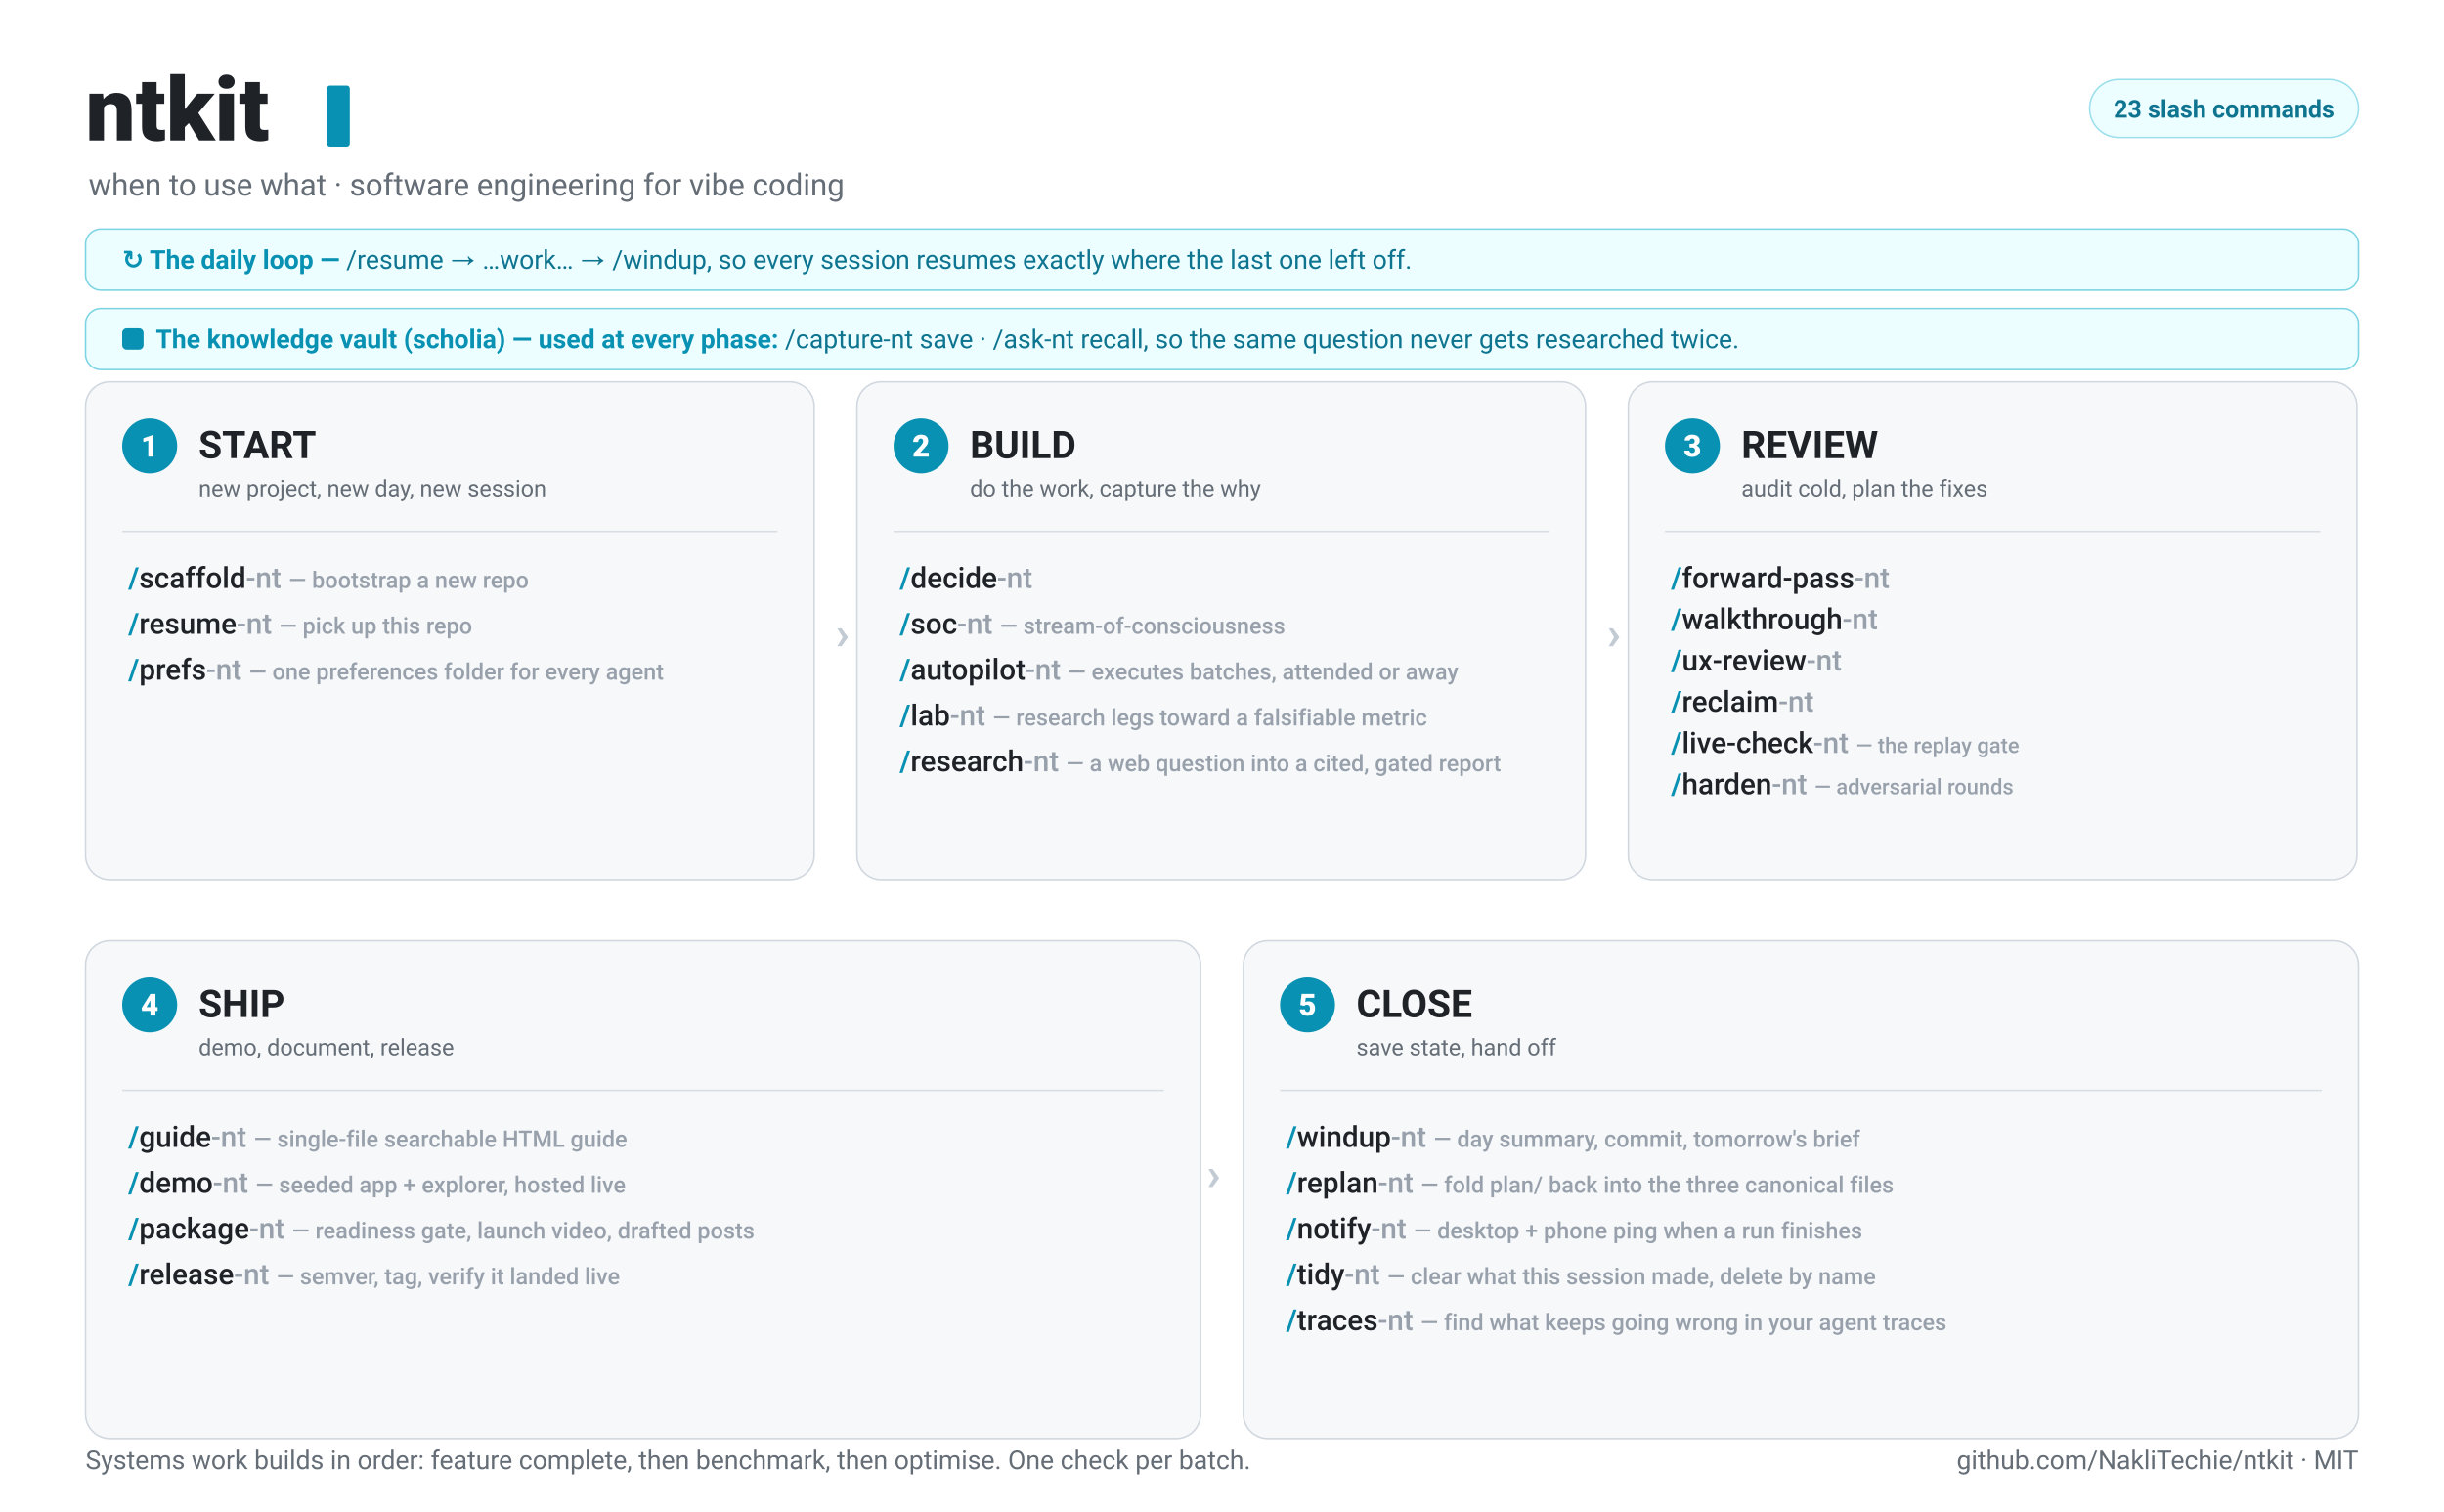
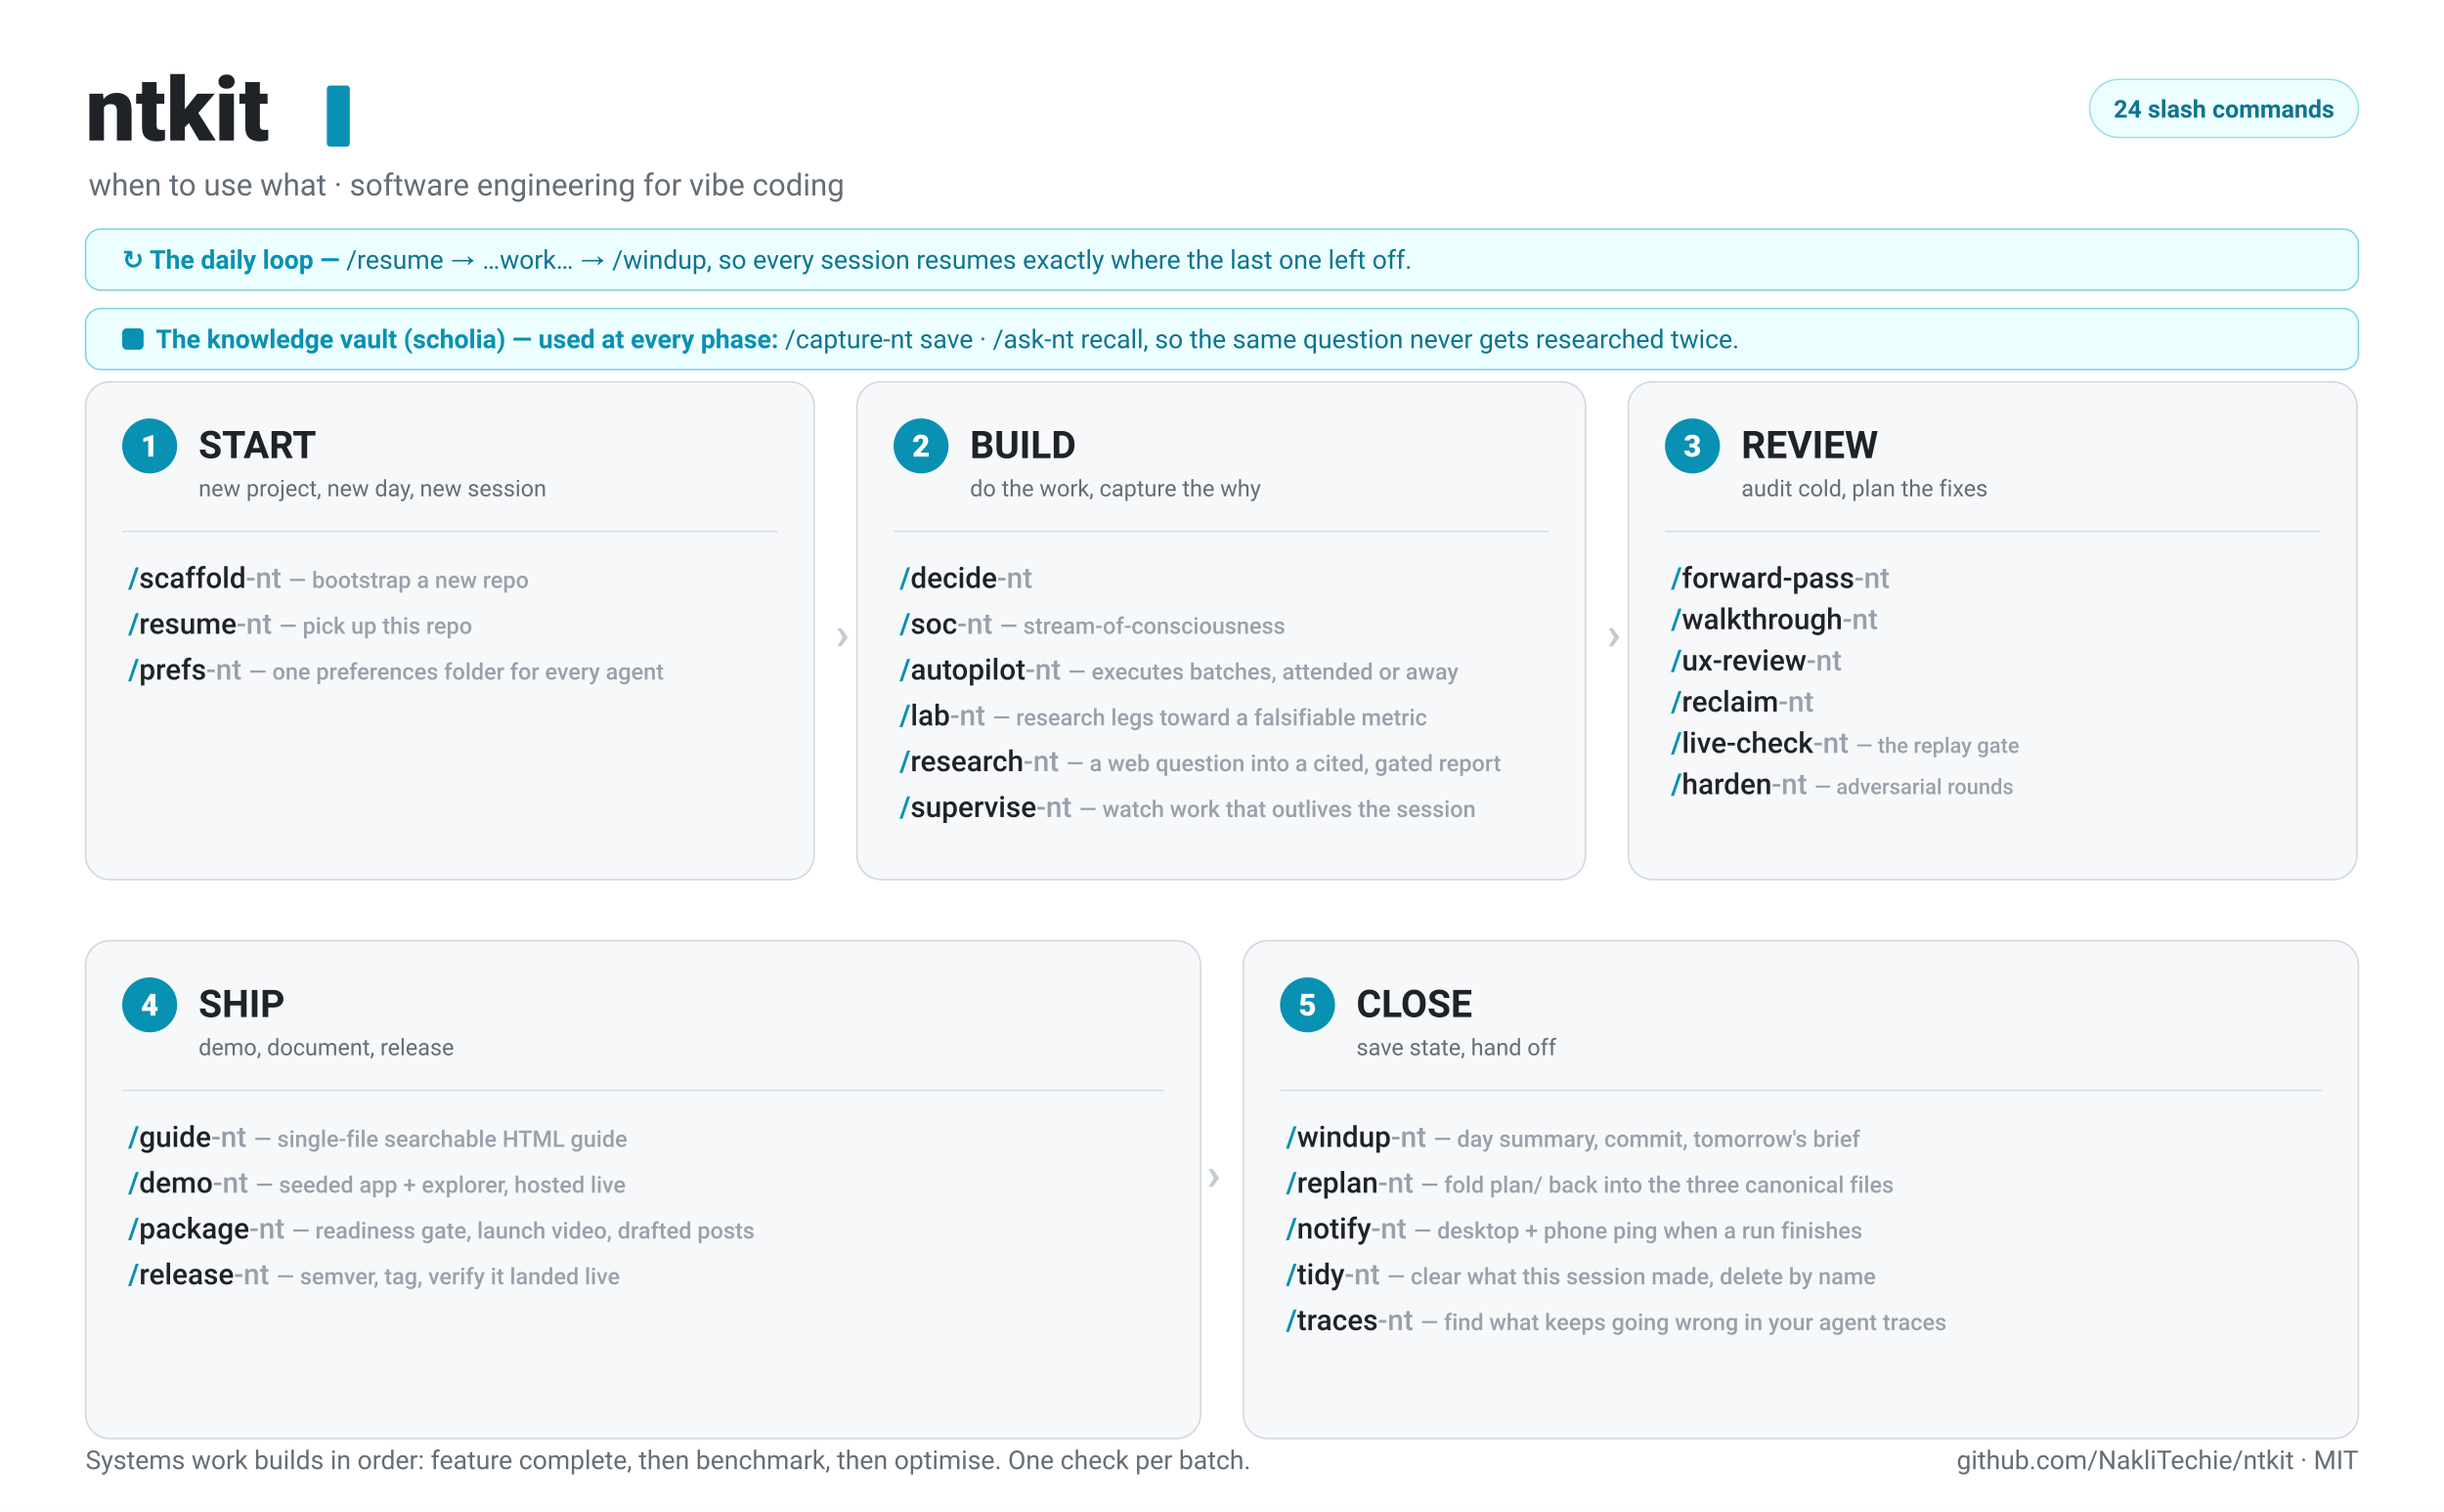
<svg xmlns="http://www.w3.org/2000/svg" viewBox="0 0 1600 990" role="img">
  <style>
text{font-family:'Segoe UI',Roboto,Helvetica,Arial,sans-serif}
.h1{fill:#1f2328;font-size:58px;font-weight:800}
.tag{fill:#656d76;font-size:20px}
.pill{fill:#ecfeff;stroke:#9bdfec;stroke-width:1}
.pilltxt{fill:#0e7490;font-size:16px;font-weight:600}
.loopbox{fill:#ecfeff;stroke:#7cd4e3;stroke-width:1}
.loop{fill:#0e7490;font-size:17px}
.loopb{fill:#0891b2;font-weight:700}
.card{fill:#f6f8fa;stroke:#d0d7de;stroke-width:1}
.num{fill:#0891b2}
.numt{fill:#ffffff;font-size:20px;font-weight:800}
.pname{fill:#1f2328;font-size:25px;font-weight:700}
.pwhen{fill:#656d76;font-size:15px}
.div{stroke:#d8dee4;stroke-width:1}
.cmd{fill:#1f2328;font-size:19px;font-weight:500}
.sl{fill:#0891b2;font-weight:700}
.suf{fill:#98a1ab}
.chev{fill:#c2cbd4;font-size:30px;font-weight:700}
.foot{fill:#656d76;font-size:17px}
.fb{fill:#24292f;font-weight:600}
</style>
  <rect width="1600" height="990" fill="#ffffff" />
  <text x="56" y="92" class="h1">ntkit</text>
  <rect x="214" y="56" width="15" height="40" rx="2" fill="#0891b2" />
  <text x="58" y="128" class="tag">when to use what  ·  software engineering for vibe coding</text>
  <rect x="1368" y="52" width="176" height="38" rx="19" class="pill" />
-   <text x="1456" y="77" class="pilltxt" text-anchor="middle">23 slash commands</text>
+   <text x="1456" y="77" class="pilltxt" text-anchor="middle">24 slash commands</text>
  <rect x="56" y="150" width="1488" height="40" rx="10" class="loopbox" />
  <text x="80" y="176" class="loop">
    <tspan class="loopb">↻  The daily loop —</tspan>  /resume → …work… → /windup,  so every session resumes exactly where the last one left off.</text>
  <rect x="56" y="202" width="1488" height="40" rx="10" class="loopbox" />
  <rect x="80" y="215" width="14" height="14" rx="3" fill="#0891b2" />
  <text x="102" y="228" class="loop">
    <tspan class="loopb">The knowledge vault (scholia) — used at every phase:</tspan>  /capture-nt save  ·  /ask-nt recall,  so the same question never gets researched twice.</text>
  <g transform="translate(56,250)">
    <rect width="477" height="326" rx="16" class="card" />
    <circle cx="42" cy="42" r="18" class="num" />
    <text x="42" y="49" class="numt" text-anchor="middle">1</text>
    <text x="74" y="50" class="pname">START</text>
    <text x="74" y="75" class="pwhen">new project, new day, new session</text>
    <line x1="24" y1="98" x2="453" y2="98" class="div" />
    <text x="28" y="135" class="cmd">
      <tspan class="sl">/</tspan>scaffold<tspan class="suf">-nt</tspan>
      <tspan class="suf" font-size="15">— bootstrap a new repo</tspan>
    </text>
    <text x="28" y="165" class="cmd">
      <tspan class="sl">/</tspan>resume<tspan class="suf">-nt</tspan>
      <tspan class="suf" font-size="15">— pick up this repo</tspan>
    </text>
    <text x="28" y="195" class="cmd">
      <tspan class="sl">/</tspan>prefs<tspan class="suf">-nt</tspan>
      <tspan class="suf" font-size="15">— one preferences folder for every agent</tspan>
    </text>
  </g>
  <g transform="translate(561,250)">
    <rect width="477" height="326" rx="16" class="card" />
    <circle cx="42" cy="42" r="18" class="num" />
    <text x="42" y="49" class="numt" text-anchor="middle">2</text>
    <text x="74" y="50" class="pname">BUILD</text>
    <text x="74" y="75" class="pwhen">do the work, capture the why</text>
    <line x1="24" y1="98" x2="453" y2="98" class="div" />
    <text x="28" y="135" class="cmd">
      <tspan class="sl">/</tspan>decide<tspan class="suf">-nt</tspan>
    </text>
    <text x="28" y="165" class="cmd">
      <tspan class="sl">/</tspan>soc<tspan class="suf">-nt</tspan>
      <tspan class="suf" font-size="15">— stream-of-consciousness</tspan>
    </text>
    <text x="28" y="195" class="cmd">
      <tspan class="sl">/</tspan>autopilot<tspan class="suf">-nt</tspan>
      <tspan class="suf" font-size="15">— executes batches, attended or away</tspan>
    </text>
    <text x="28" y="225" class="cmd">
      <tspan class="sl">/</tspan>lab<tspan class="suf">-nt</tspan>
      <tspan class="suf" font-size="15">— research legs toward a falsifiable metric</tspan>
    </text>
    <text x="28" y="255" class="cmd">
      <tspan class="sl">/</tspan>research<tspan class="suf">-nt</tspan>
      <tspan class="suf" font-size="15">— a web question into a cited, gated report</tspan>
+     </text>
+     <text x="28" y="285" class="cmd">
+       <tspan class="sl">/</tspan>supervise<tspan class="suf">-nt</tspan>
+       <tspan class="suf" font-size="15">— watch work that outlives the session</tspan>
    </text>
  </g>
  <g transform="translate(1066,250)">
    <rect width="477" height="326" rx="16" class="card" />
    <circle cx="42" cy="42" r="18" class="num" />
    <text x="42" y="49" class="numt" text-anchor="middle">3</text>
    <text x="74" y="50" class="pname">REVIEW</text>
    <text x="74" y="75" class="pwhen">audit cold, plan the fixes</text>
    <line x1="24" y1="98" x2="453" y2="98" class="div" />
    <text x="28" y="135" class="cmd">
      <tspan class="sl">/</tspan>forward-pass<tspan class="suf">-nt</tspan>
    </text>
    <text x="28" y="162" class="cmd">
      <tspan class="sl">/</tspan>walkthrough<tspan class="suf">-nt</tspan>
    </text>
    <text x="28" y="189" class="cmd">
      <tspan class="sl">/</tspan>ux-review<tspan class="suf">-nt</tspan>
    </text>
    <text x="28" y="216" class="cmd">
      <tspan class="sl">/</tspan>reclaim<tspan class="suf">-nt</tspan>
    </text>
    <text x="28" y="243" class="cmd">
      <tspan class="sl">/</tspan>live-check<tspan class="suf">-nt</tspan>
      <tspan class="suf" font-size="14">— the replay gate</tspan>
    </text>
    <text x="28" y="270" class="cmd">
      <tspan class="sl">/</tspan>harden<tspan class="suf">-nt</tspan>
      <tspan class="suf" font-size="14">— adversarial rounds</tspan>
    </text>
  </g>
  <text x="547" y="425" class="chev">›</text>
  <text x="1052" y="425" class="chev">›</text>
  <g transform="translate(56,616)">
    <rect width="730" height="326" rx="16" class="card" />
    <circle cx="42" cy="42" r="18" class="num" />
    <text x="42" y="49" class="numt" text-anchor="middle">4</text>
    <text x="74" y="50" class="pname">SHIP</text>
    <text x="74" y="75" class="pwhen">demo, document, release</text>
    <line x1="24" y1="98" x2="706" y2="98" class="div" />
    <text x="28" y="135" class="cmd">
      <tspan class="sl">/</tspan>guide<tspan class="suf">-nt</tspan>
      <tspan class="suf" font-size="15">— single-file searchable HTML guide</tspan>
    </text>
    <text x="28" y="165" class="cmd">
      <tspan class="sl">/</tspan>demo<tspan class="suf">-nt</tspan>
      <tspan class="suf" font-size="15">— seeded app + explorer, hosted live</tspan>
    </text>
    <text x="28" y="195" class="cmd">
      <tspan class="sl">/</tspan>package<tspan class="suf">-nt</tspan>
      <tspan class="suf" font-size="15">— readiness gate, launch video, drafted posts</tspan>
    </text>
    <text x="28" y="225" class="cmd">
      <tspan class="sl">/</tspan>release<tspan class="suf">-nt</tspan>
      <tspan class="suf" font-size="15">— semver, tag, verify it landed live</tspan>
    </text>
  </g>
  <g transform="translate(814,616)">
    <rect width="730" height="326" rx="16" class="card" />
    <circle cx="42" cy="42" r="18" class="num" />
    <text x="42" y="49" class="numt" text-anchor="middle">5</text>
    <text x="74" y="50" class="pname">CLOSE</text>
    <text x="74" y="75" class="pwhen">save state, hand off</text>
    <line x1="24" y1="98" x2="706" y2="98" class="div" />
    <text x="28" y="135" class="cmd">
      <tspan class="sl">/</tspan>windup<tspan class="suf">-nt</tspan>
      <tspan class="suf" font-size="15">— day summary, commit, tomorrow's brief</tspan>
    </text>
    <text x="28" y="165" class="cmd">
      <tspan class="sl">/</tspan>replan<tspan class="suf">-nt</tspan>
      <tspan class="suf" font-size="15">— fold plan/ back into the three canonical files</tspan>
    </text>
    <text x="28" y="195" class="cmd">
      <tspan class="sl">/</tspan>notify<tspan class="suf">-nt</tspan>
      <tspan class="suf" font-size="15">— desktop + phone ping when a run finishes</tspan>
    </text>
    <text x="28" y="225" class="cmd">
      <tspan class="sl">/</tspan>tidy<tspan class="suf">-nt</tspan>
      <tspan class="suf" font-size="15">— clear what this session made, delete by name</tspan>
    </text>
    <text x="28" y="255" class="cmd">
      <tspan class="sl">/</tspan>traces<tspan class="suf">-nt</tspan>
      <tspan class="suf" font-size="15">— find what keeps going wrong in your agent traces</tspan>
    </text>
  </g>
  <text x="790" y="779" class="chev">›</text>
  <text x="56" y="962" class="foot">Systems work builds in order: feature complete, then benchmark, then optimise. One check per batch.</text>
  <text x="1544" y="962" class="foot" text-anchor="end">github.com/NakliTechie/ntkit  ·  MIT</text>
</svg>
